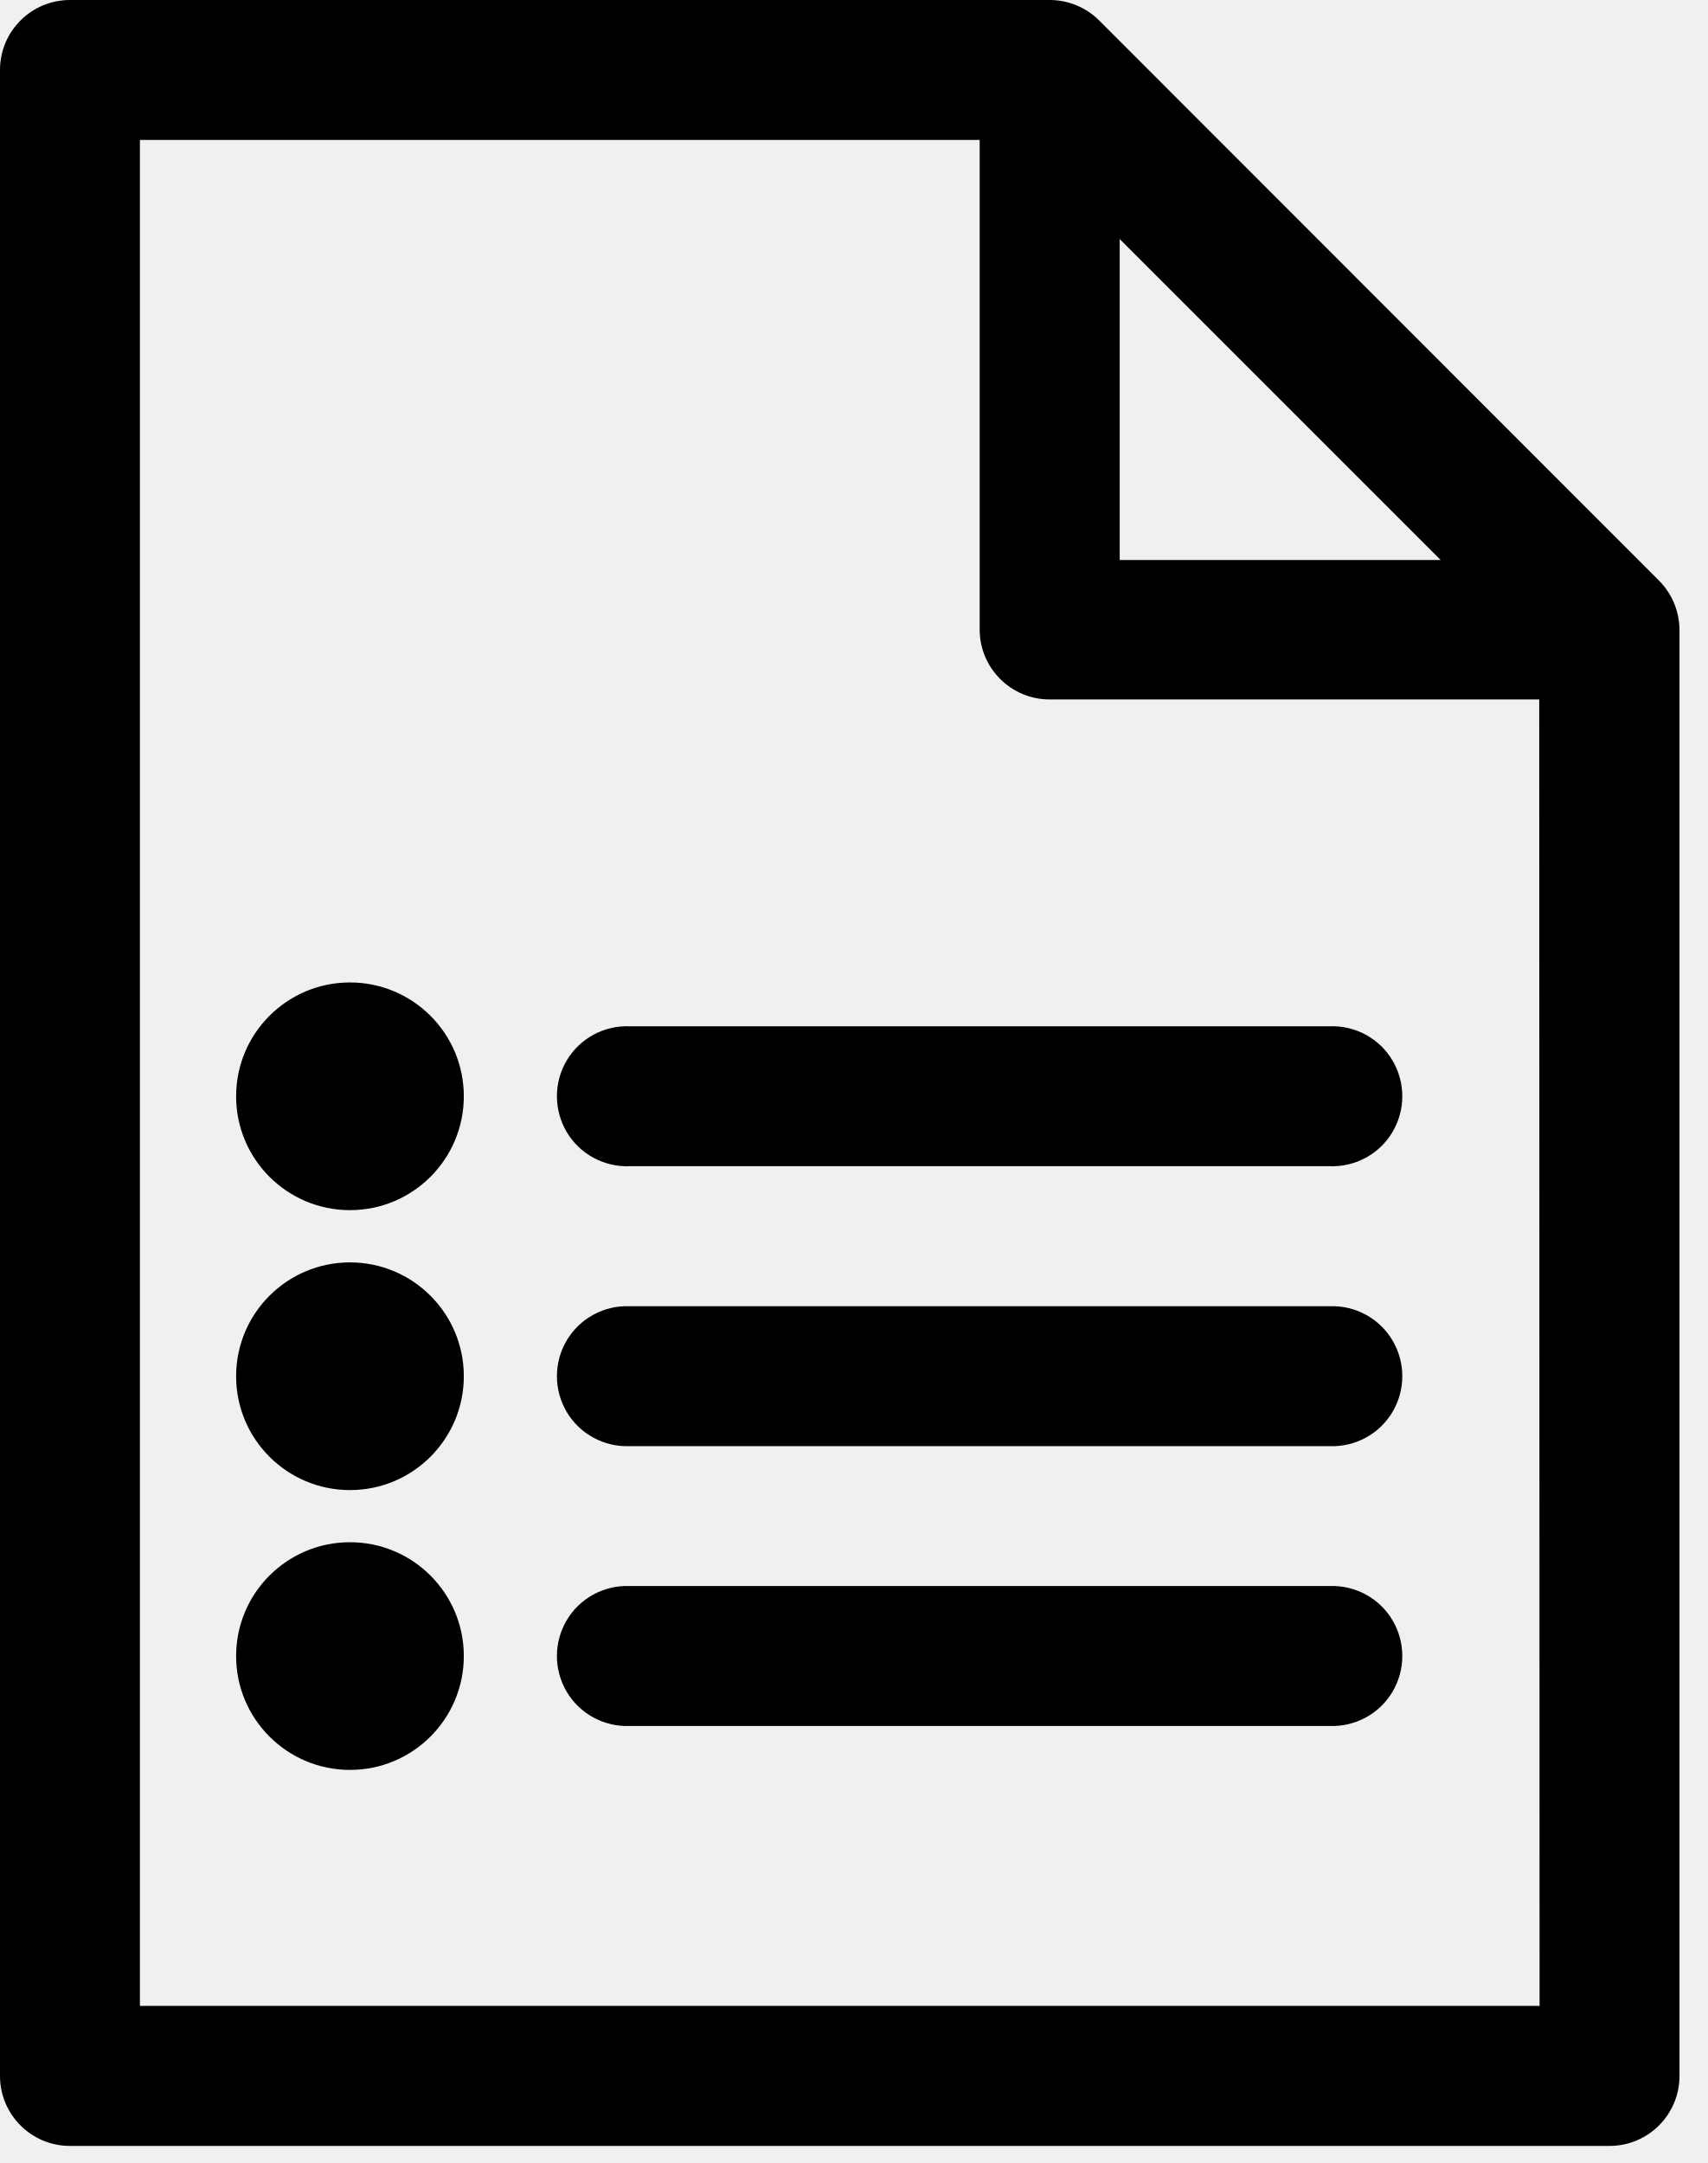
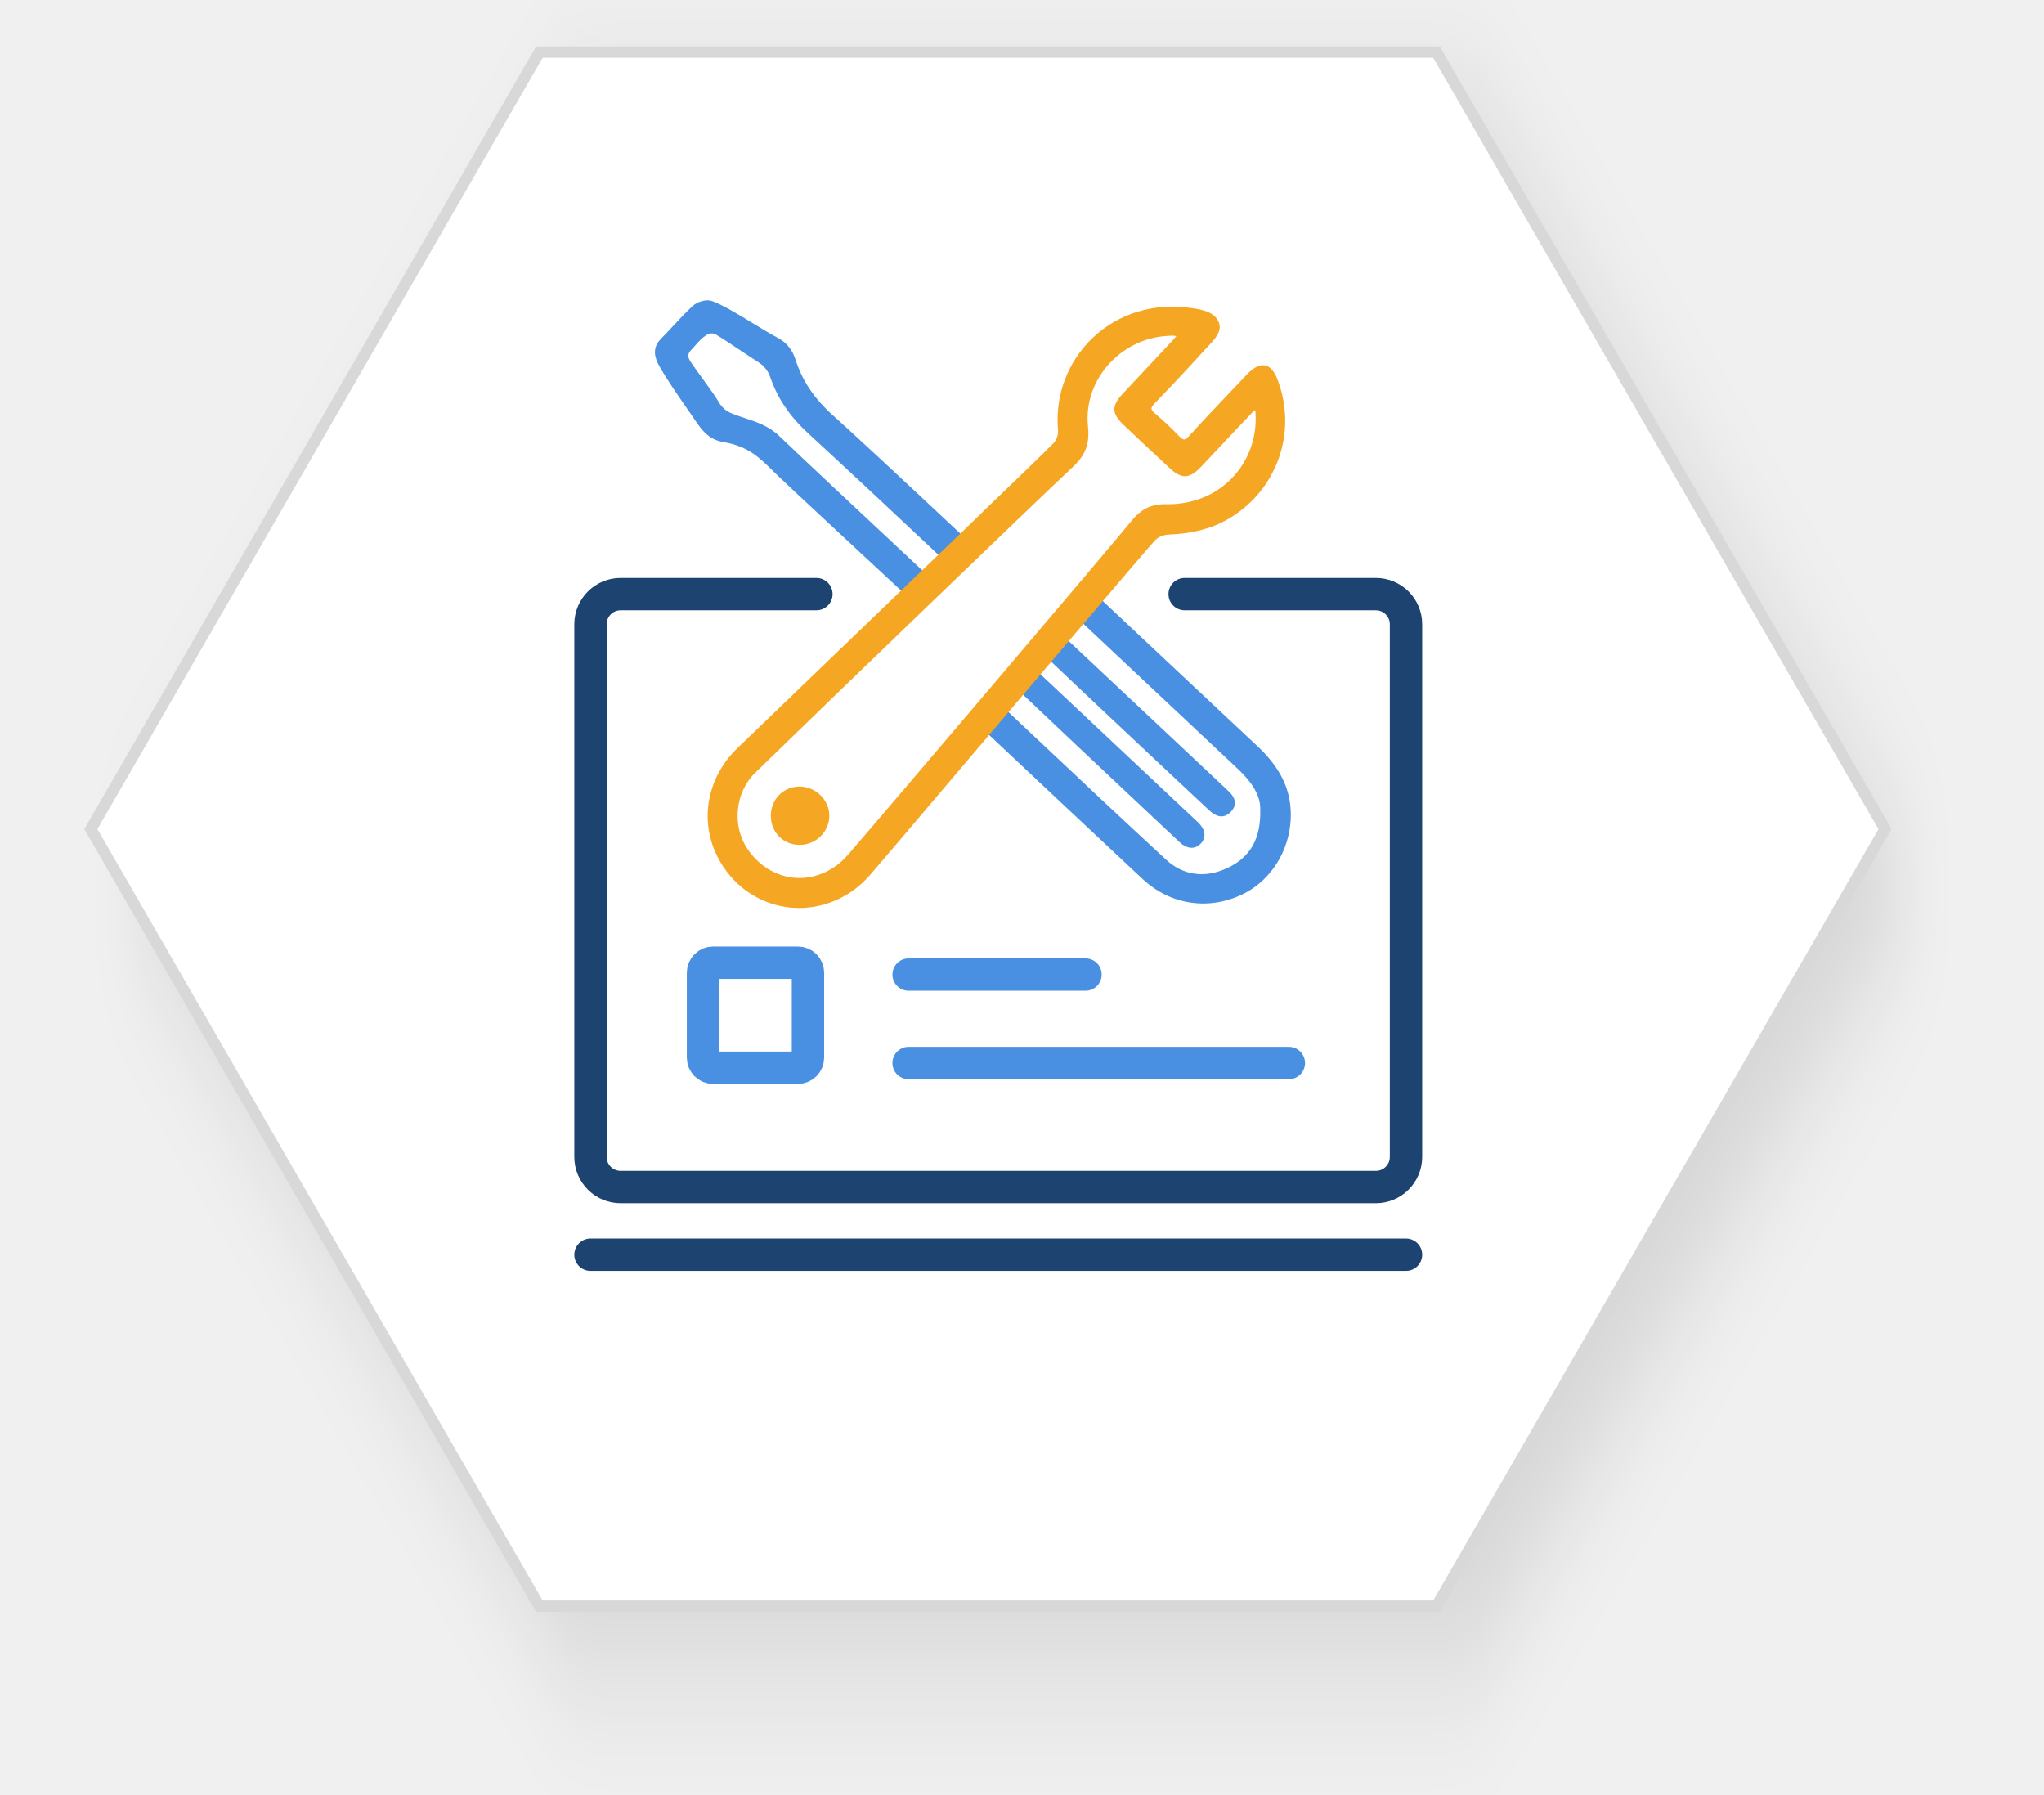
- <svg xmlns="http://www.w3.org/2000/svg" height="19" viewBox="0 0 15 19" width="15">
-   <g fill="currentColor">
-     <path d="m14.572 5.1-4.917-4.92c-.115-.115-.272-.18-.435-.18h-8.605c-.34 0-.615.275-.615.615v17.62c0 .34.275.615.615.615h13.522c.34 0 .615-.275.615-.615v-12.703c-.001-.162-.066-.317-.18-.432zm-4.737-3 2.819 2.819h-2.819zm3.688 15.52h-12.294v-16.391h7.376v4.3c0 .34.275.615.615.615h4.3z" />
-     <path d="m11.678 9.015h-6.147c-.225-.009-.438.106-.553.3-.115.194-.115.435 0 .629.115.194.328.309.553.3h6.147c.225.009.438-.106.553-.3.115-.194.115-.435 0-.629s-.328-.309-.553-.3z" />
-     <path d="m11.678 11.474h-6.147c-.225-.009-.438.106-.553.3-.115.194-.115.435 0 .629.115.194.328.309.553.3h6.147c.225.009.438-.106.553-.3s.115-.435 0-.629-.328-.309-.553-.3z" />
-     <path d="m11.678 13.932h-6.147c-.225-.009-.438.106-.553.3-.115.194-.115.435 0 .629.115.194.328.309.553.3h6.147c.225.009.438-.106.553-.3s.115-.435 0-.629-.328-.309-.553-.3z" />
-     <circle cx="3.074" cy="9.63" r="1" />
-     <circle cx="3.074" cy="12.089" r="1" />
-     <circle cx="3.074" cy="14.547" r="1" />
+ <svg xmlns="http://www.w3.org/2000/svg" xmlns:xlink="http://www.w3.org/1999/xlink" width="90px" height="79px" viewBox="0 0 90 79" version="1.1">
+   <defs>
+     <polygon id="rapid111-path-1" points="54.5 15 88.708 34.75 88.708 74.25 54.5 94 20.292 74.25 20.292 34.75" />
+     <filter x="-5.0%" y="-8.0%" width="110.0%" height="123.5%" filterUnits="objectBoundingBox" id="rapid111-filter-2">
+       <feMorphology radius="0.25" operator="dilate" in="SourceAlpha" result="shadowSpreadOuter1" />
+       <feOffset dx="0" dy="3" in="shadowSpreadOuter1" result="shadowOffsetOuter1" />
+       <feGaussianBlur stdDeviation="2.5" in="shadowOffsetOuter1" result="shadowBlurOuter1" />
+       <feComposite in="shadowBlurOuter1" in2="SourceAlpha" operator="out" result="shadowBlurOuter1" />
+       <feColorMatrix values="0 0 0 0 0   0 0 0 0 0   0 0 0 0 0  0 0 0 0.1 0" type="matrix" in="shadowBlurOuter1" />
+     </filter>
+     <polygon id="rapid111-path-3" points="0.183 0.015 14.221 0.015 14.221 13.656 0.183 13.656" />
+   </defs>
+   <g id="rapid111-Page-1" stroke="none" stroke-width="1" fill="none" fill-rule="evenodd">
+     <g id="rapid111-1200XL-Desktop---Home" transform="translate(-1019, -667)">
+       <g id="rapid111-Group-16" transform="translate(1008, 649)">
+         <g id="rapid111-Group-20">
+           <g id="rapid111-Polygon-Copy-85" transform="translate(54.5, 54.5) scale(-1, 1) rotate(30) translate(-54.5, -54.5) ">
+             <use fill="black" fill-opacity="1" filter="url(#rapid111-filter-2)" xlink:href="#rapid111-path-1" />
+             <use stroke="#D8D8D8" stroke-width="0.5" fill="#FFFFFF" fill-rule="evenodd" xlink:href="#rapid111-path-1" />
+           </g>
+           <g id="rapid111-Group-24" transform="translate(37, 31)">
+             <path d="M9.134,34.003 L5.397,34.003 C5.152,34.003 4.954,33.805 4.954,33.56 L4.954,29.823 C4.954,29.579 5.152,29.381 5.397,29.381 L9.134,29.381 C9.378,29.381 9.576,29.579 9.576,29.823 L9.576,33.56 C9.576,33.805 9.378,34.003 9.134,34.003 Z" id="rapid111-Stroke-1" stroke="#4A90E2" stroke-width="1.425" stroke-linecap="round" stroke-linejoin="round" />
+             <line x1="14.007" y1="33.797" x2="30.75" y2="33.797" id="rapid111-Stroke-3" stroke="#4A90E2" stroke-width="1.425" stroke-linecap="round" stroke-linejoin="round" />
+             <line x1="14.007" y1="29.903" x2="21.796" y2="29.903" id="rapid111-Stroke-5" stroke="#4A90E2" stroke-width="1.425" stroke-linecap="round" stroke-linejoin="round" />
+             <g id="rapid111-Group-9" transform="translate(2.654467, 0.205721)">
+               <mask id="rapid111-mask-4" fill="white">
+                 <use xlink:href="#path-3" />
+               </mask>
+               <g id="rapid111-Clip-8" />
+               <path d="M14.006,10.637 C10.833,7.662 8.826,5.799 8.042,5.098 C7.205,4.352 6.677,3.57 6.378,2.639 C6.231,2.179 5.977,1.868 5.579,1.66 C5.294,1.51 4.926,1.286 4.537,1.049 C3.867,0.641 3.173,0.218 2.697,0.047 C2.437,-0.046 2.052,0.08 1.855,0.256 C1.599,0.486 1.271,0.837 0.953,1.177 C0.768,1.375 0.592,1.563 0.449,1.707 C0.148,2.009 0.103,2.363 0.312,2.788 C0.58,3.33 1.494,4.637 1.768,5.025 C1.82,5.099 1.87,5.173 1.919,5.245 C2.216,5.686 2.523,6.142 3.196,6.255 C4.278,6.435 4.775,6.927 5.403,7.549 L5.621,7.762 C5.897,8.031 9.281,11.181 11.654,13.38 L11.951,13.656 L12.024,13.257 C12.072,12.993 12.186,12.76 12.354,12.584 L12.509,12.421 L11.126,11.127 C9.073,9.208 6.747,7.033 5.656,5.986 C5.199,5.548 4.655,5.369 4.129,5.195 C3.975,5.144 3.821,5.093 3.669,5.035 C3.373,4.923 3.165,4.794 2.98,4.471 C2.857,4.257 2.539,3.818 2.23,3.392 C2.03,3.116 1.84,2.855 1.76,2.729 C1.603,2.485 1.613,2.37 1.808,2.169 C1.85,2.125 1.898,2.071 1.949,2.012 C2.275,1.643 2.57,1.352 2.865,1.52 C3.097,1.653 3.653,2.023 4.099,2.32 C4.38,2.507 4.633,2.675 4.773,2.763 C4.976,2.891 5.172,3.137 5.248,3.362 C5.573,4.317 6.106,5.111 6.924,5.863 C8.745,7.536 11.871,10.472 13.13,11.656 L13.369,11.881 L13.489,11.576 C13.589,11.321 13.755,11.118 13.969,10.989 L14.221,10.837 L14.006,10.637 Z" id="rapid111-Fill-7" fill="#4A90E2" mask="url(#mask-4)" />
+             </g>
+             <path d="M30.825,22.581 C30.752,21.576 30.281,20.699 29.341,19.823 C27.6,18.198 23.868,14.69 22.039,12.972 L21.827,12.772 L21.691,13.03 C21.57,13.259 21.388,13.435 21.166,13.538 L20.868,13.676 L23.015,15.695 C24.851,17.42 26.686,19.145 28.524,20.867 C29.167,21.47 29.501,22.068 29.49,22.608 C29.527,23.905 29.067,24.733 28.043,25.213 C27.06,25.673 26.103,25.545 25.35,24.85 C23.479,23.126 21.595,21.351 19.773,19.636 L17.691,17.678 L17.568,17.973 C17.466,18.217 17.302,18.411 17.095,18.536 L16.842,18.687 L17.056,18.888 C19.099,20.81 22.919,24.397 24.311,25.698 C25.071,26.408 26.014,26.775 26.978,26.775 C27.56,26.775 28.151,26.641 28.715,26.367 C30.094,25.698 30.942,24.176 30.825,22.581" id="rapid111-Fill-10" fill="#4A90E2" />
+             <path d="M22.699,18.409 L23.633,19.288 C24.816,20.399 25.998,21.511 27.184,22.618 C27.31,22.737 27.526,22.939 27.78,22.939 C27.911,22.939 28.053,22.884 28.198,22.735 C28.318,22.611 28.377,22.477 28.374,22.336 C28.369,22.115 28.208,21.936 28.068,21.804 C25.682,19.56 23.295,17.317 20.904,15.077 C20.714,14.9 20.287,14.93 20.087,15.137 C19.992,15.235 19.941,15.374 19.945,15.529 C19.948,15.7 20.017,15.875 20.121,15.973 C20.949,16.764 21.865,17.625 22.699,18.409" id="rapid111-Fill-12" fill="#4A90E2" />
+             <path d="M24.06,22.309 L25.93,24.067 C26.107,24.234 26.293,24.322 26.468,24.322 C26.474,24.322 26.48,24.322 26.486,24.322 C26.631,24.317 26.765,24.252 26.875,24.133 C27.129,23.861 27.078,23.51 26.741,23.193 C25.678,22.196 24.617,21.197 23.555,20.199 C22.238,18.961 20.921,17.723 19.603,16.486 C19.423,16.317 18.987,16.242 18.754,16.486 C18.654,16.589 18.602,16.738 18.606,16.905 C18.609,17.071 18.67,17.225 18.768,17.318 C20.526,18.988 22.293,20.649 24.06,22.309" id="rapid111-Fill-14" fill="#4A90E2" />
+             <path d="M9.039,25.647 C8.186,25.592 7.405,25.118 6.896,24.347 C6.225,23.331 6.377,21.873 7.242,21.028 C9.921,18.413 20.015,8.69 21.213,7.581 C21.697,7.132 22,6.656 21.907,5.795 C21.803,4.829 22.102,3.877 22.749,3.114 C23.415,2.328 24.379,1.845 25.394,1.788 L25.457,1.784 C25.512,1.78 25.571,1.776 25.624,1.776 C25.656,1.776 25.686,1.778 25.711,1.781 C25.741,1.785 25.769,1.794 25.792,1.801 C25.771,1.831 25.744,1.866 25.714,1.898 C25.273,2.375 24.829,2.848 24.384,3.321 C24.068,3.658 23.752,3.994 23.437,4.331 C22.93,4.875 22.941,5.197 23.482,5.712 C24.15,6.348 24.823,6.978 25.498,7.606 C26.029,8.099 26.378,8.085 26.885,7.548 C27.146,7.272 27.406,6.995 27.666,6.718 C28.155,6.196 28.644,5.675 29.139,5.159 C29.178,5.118 29.227,5.08 29.267,5.053 C29.274,5.082 29.277,5.12 29.28,5.174 L29.282,5.206 C29.348,6.251 28.977,7.281 28.264,8.029 C27.53,8.799 26.499,9.214 25.369,9.198 C24.583,9.18 24.171,9.492 23.758,10.008 C23.203,10.702 13.105,22.589 11.339,24.629 C10.731,25.331 9.893,25.702 9.039,25.647 M30.289,3.811 L30.289,3.811 C30.173,3.49 30.014,3.153 29.704,3.088 C29.389,3.023 29.094,3.281 28.846,3.544 L28.242,4.181 C27.622,4.833 26.982,5.507 26.366,6.185 C26.238,6.326 26.168,6.348 26.138,6.348 C26.113,6.346 26.04,6.329 25.912,6.195 C25.583,5.85 25.227,5.515 24.854,5.198 C24.756,5.115 24.701,5.042 24.699,4.99 C24.697,4.951 24.723,4.876 24.857,4.738 C25.587,3.987 26.334,3.189 27.077,2.367 C27.114,2.326 27.156,2.282 27.199,2.237 C27.468,1.955 27.803,1.604 27.679,1.228 C27.509,0.718 26.894,0.626 26.487,0.566 L26.45,0.56 C24.833,0.317 23.258,0.791 22.127,1.86 C21.004,2.922 20.444,4.419 20.588,5.969 C20.604,6.136 20.502,6.398 20.37,6.529 C19.679,7.217 18.963,7.905 18.27,8.571 C17.738,9.083 17.206,9.594 16.679,10.111 C16.616,10.172 8.895,17.601 6.47,19.933 C5.209,21.145 4.818,22.923 5.474,24.463 C6.038,25.787 7.196,26.707 8.571,26.923 C8.778,26.956 8.985,26.971 9.191,26.971 C10.366,26.971 11.5,26.451 12.312,25.515 C12.6,25.183 12.885,24.848 13.17,24.513 L13.489,24.138 C13.833,23.734 14.734,22.673 15.886,21.315 C19.065,17.567 24.386,11.295 24.861,10.783 C24.982,10.652 25.234,10.543 25.433,10.535 C26.56,10.492 27.445,10.248 28.218,9.765 C30.24,8.502 31.092,6.054 30.289,3.811" id="rapid111-Fill-16" fill="#F5A623" />
+             <path d="M9.182,21.625 C8.469,21.639 7.925,22.215 7.942,22.937 C7.958,23.668 8.509,24.204 9.231,24.193 C9.958,24.182 10.542,23.58 10.516,22.869 C10.49,22.177 9.883,21.611 9.182,21.625" id="rapid111-Fill-18" fill="#F5A623" />
+             <line x1="4.42411225e-05" y1="42.235" x2="35.908" y2="42.235" id="rapid111-Stroke-20" stroke="#1D4371" stroke-width="1.425" stroke-linecap="round" />
+             <path d="M26.162,13.154 L34.58,13.154 C35.313,13.154 35.908,13.748 35.908,14.481 L35.908,37.929 C35.908,38.662 35.313,39.256 34.58,39.256 L1.327,39.256 C0.594,39.256 -4.42411225e-05,38.662 -4.42411225e-05,37.929 L-4.42411225e-05,14.481 C-4.42411225e-05,13.748 0.594,13.154 1.327,13.154 L9.947,13.154" id="rapid111-Stroke-22" stroke="#1D4371" stroke-width="1.425" stroke-linecap="round" stroke-linejoin="round" />
+           </g>
+         </g>
+       </g>
+     </g>
  </g>
</svg>
